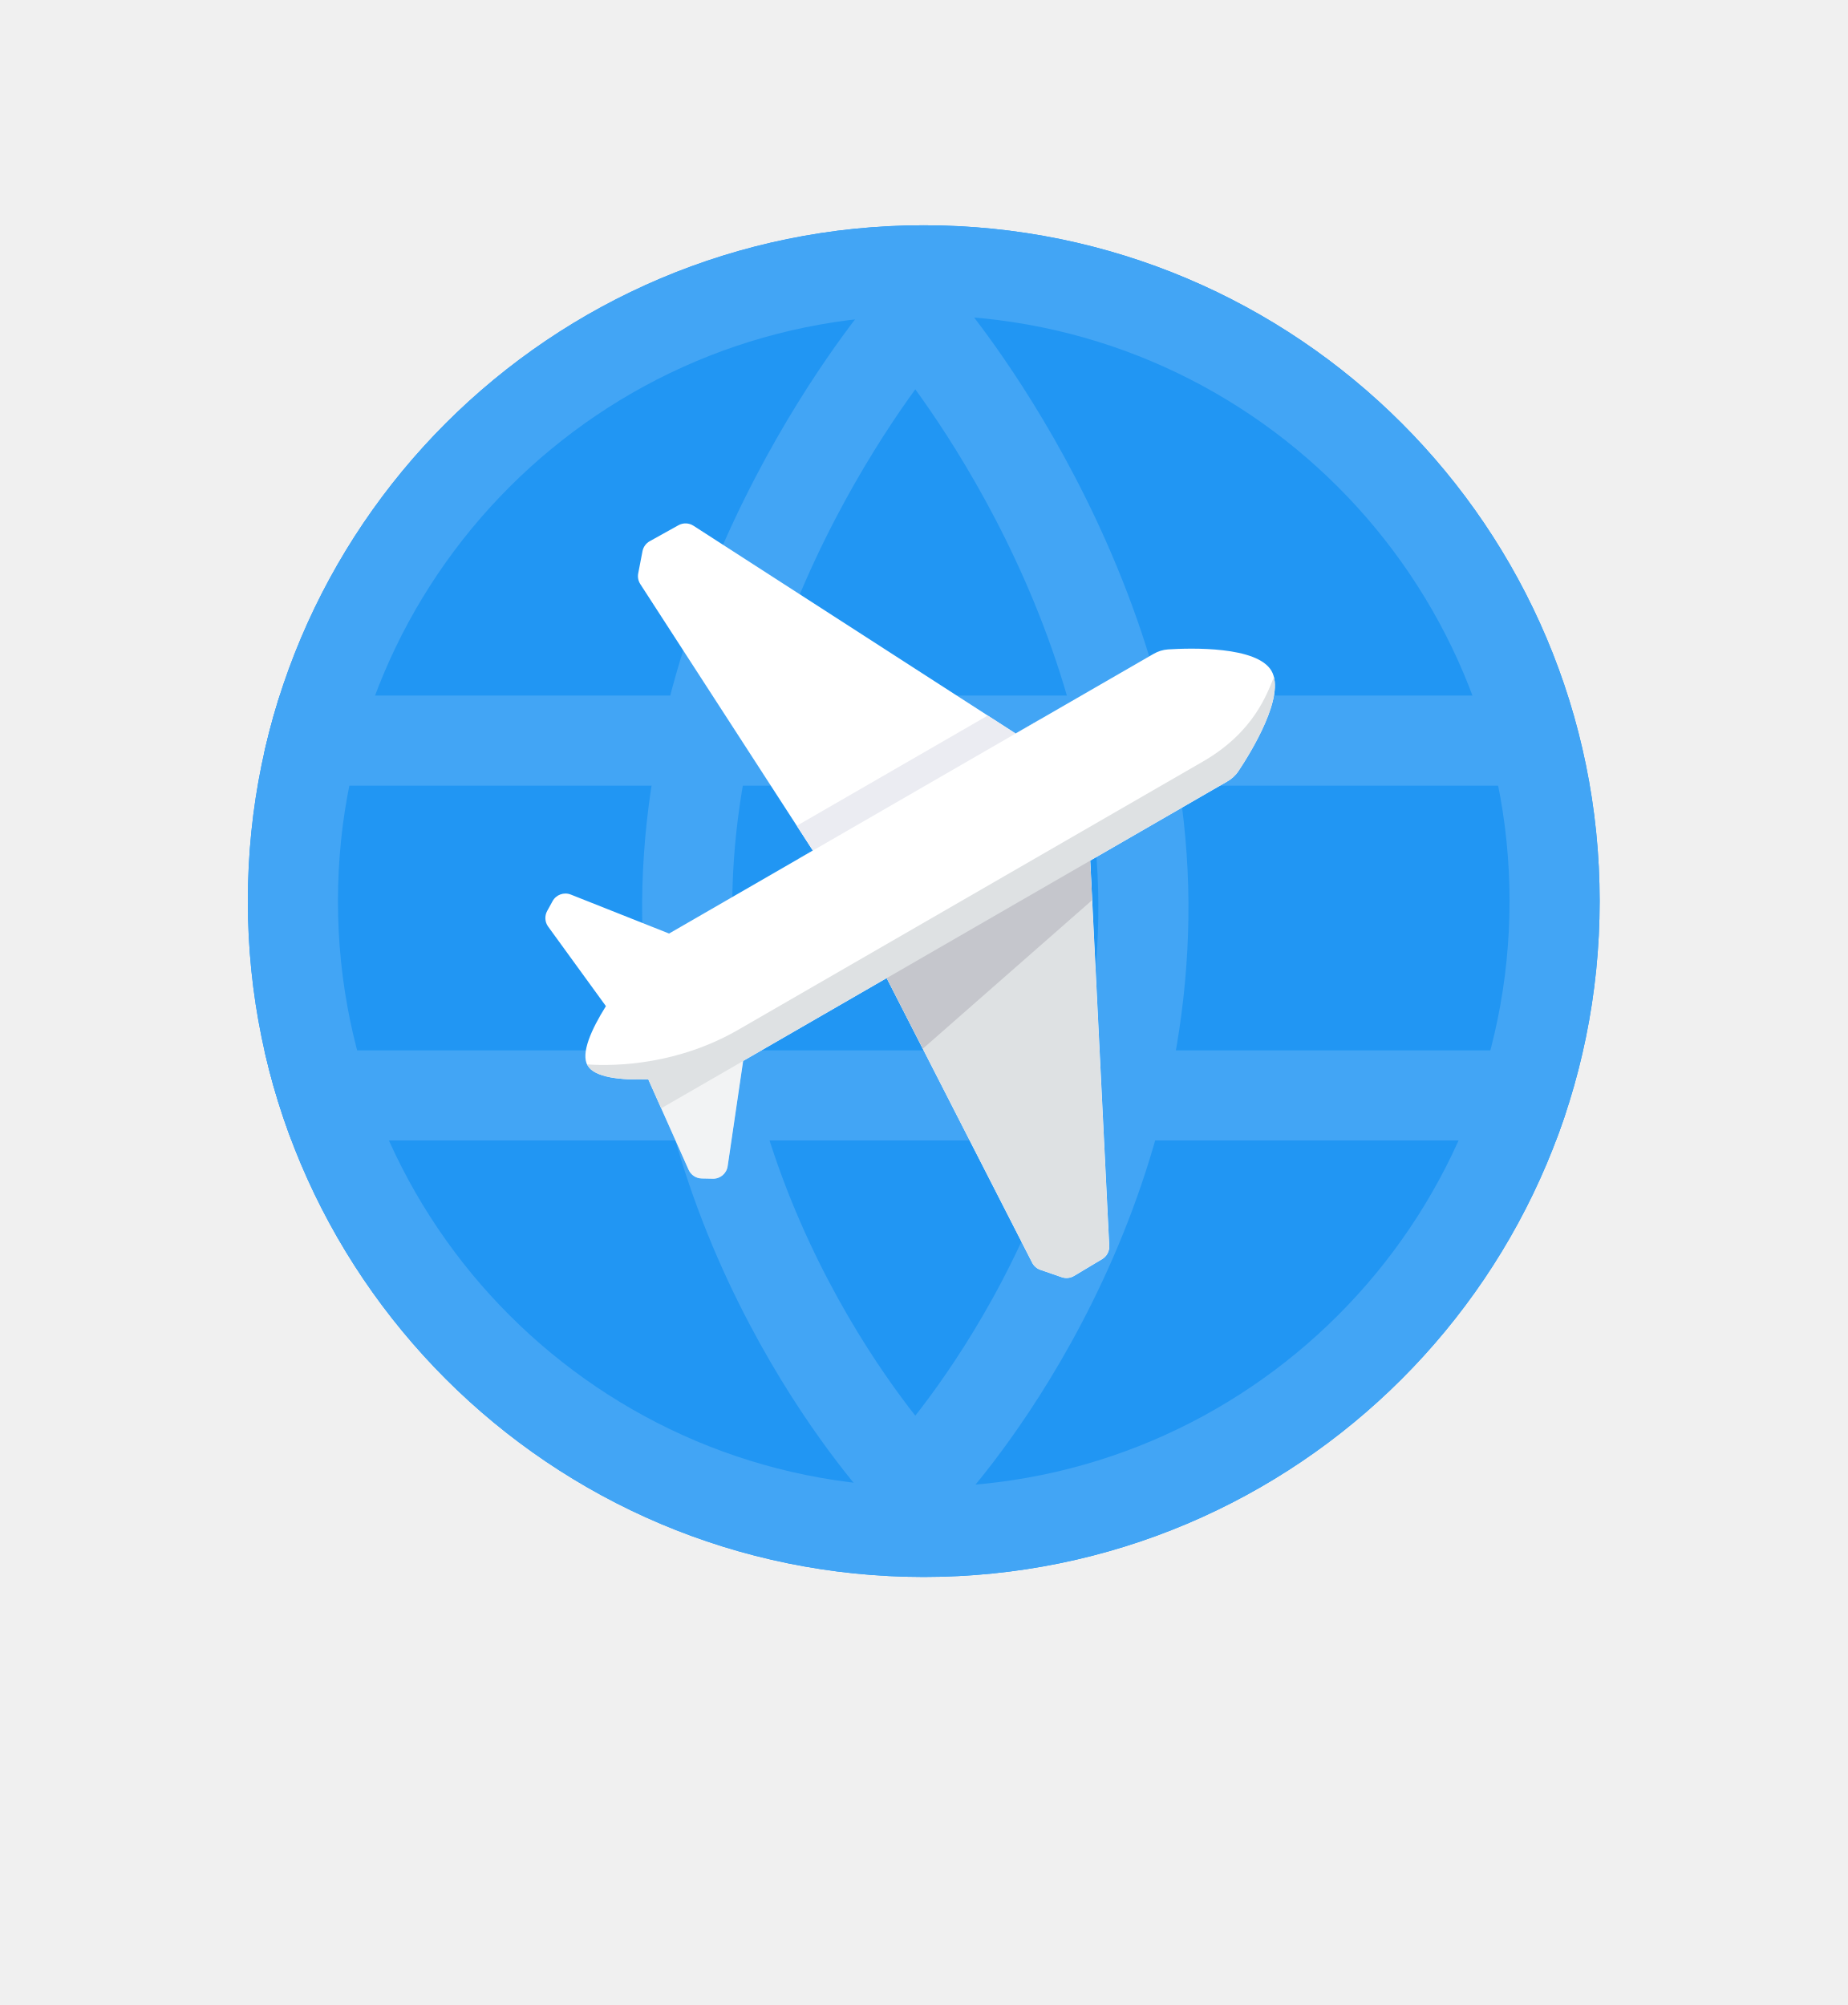
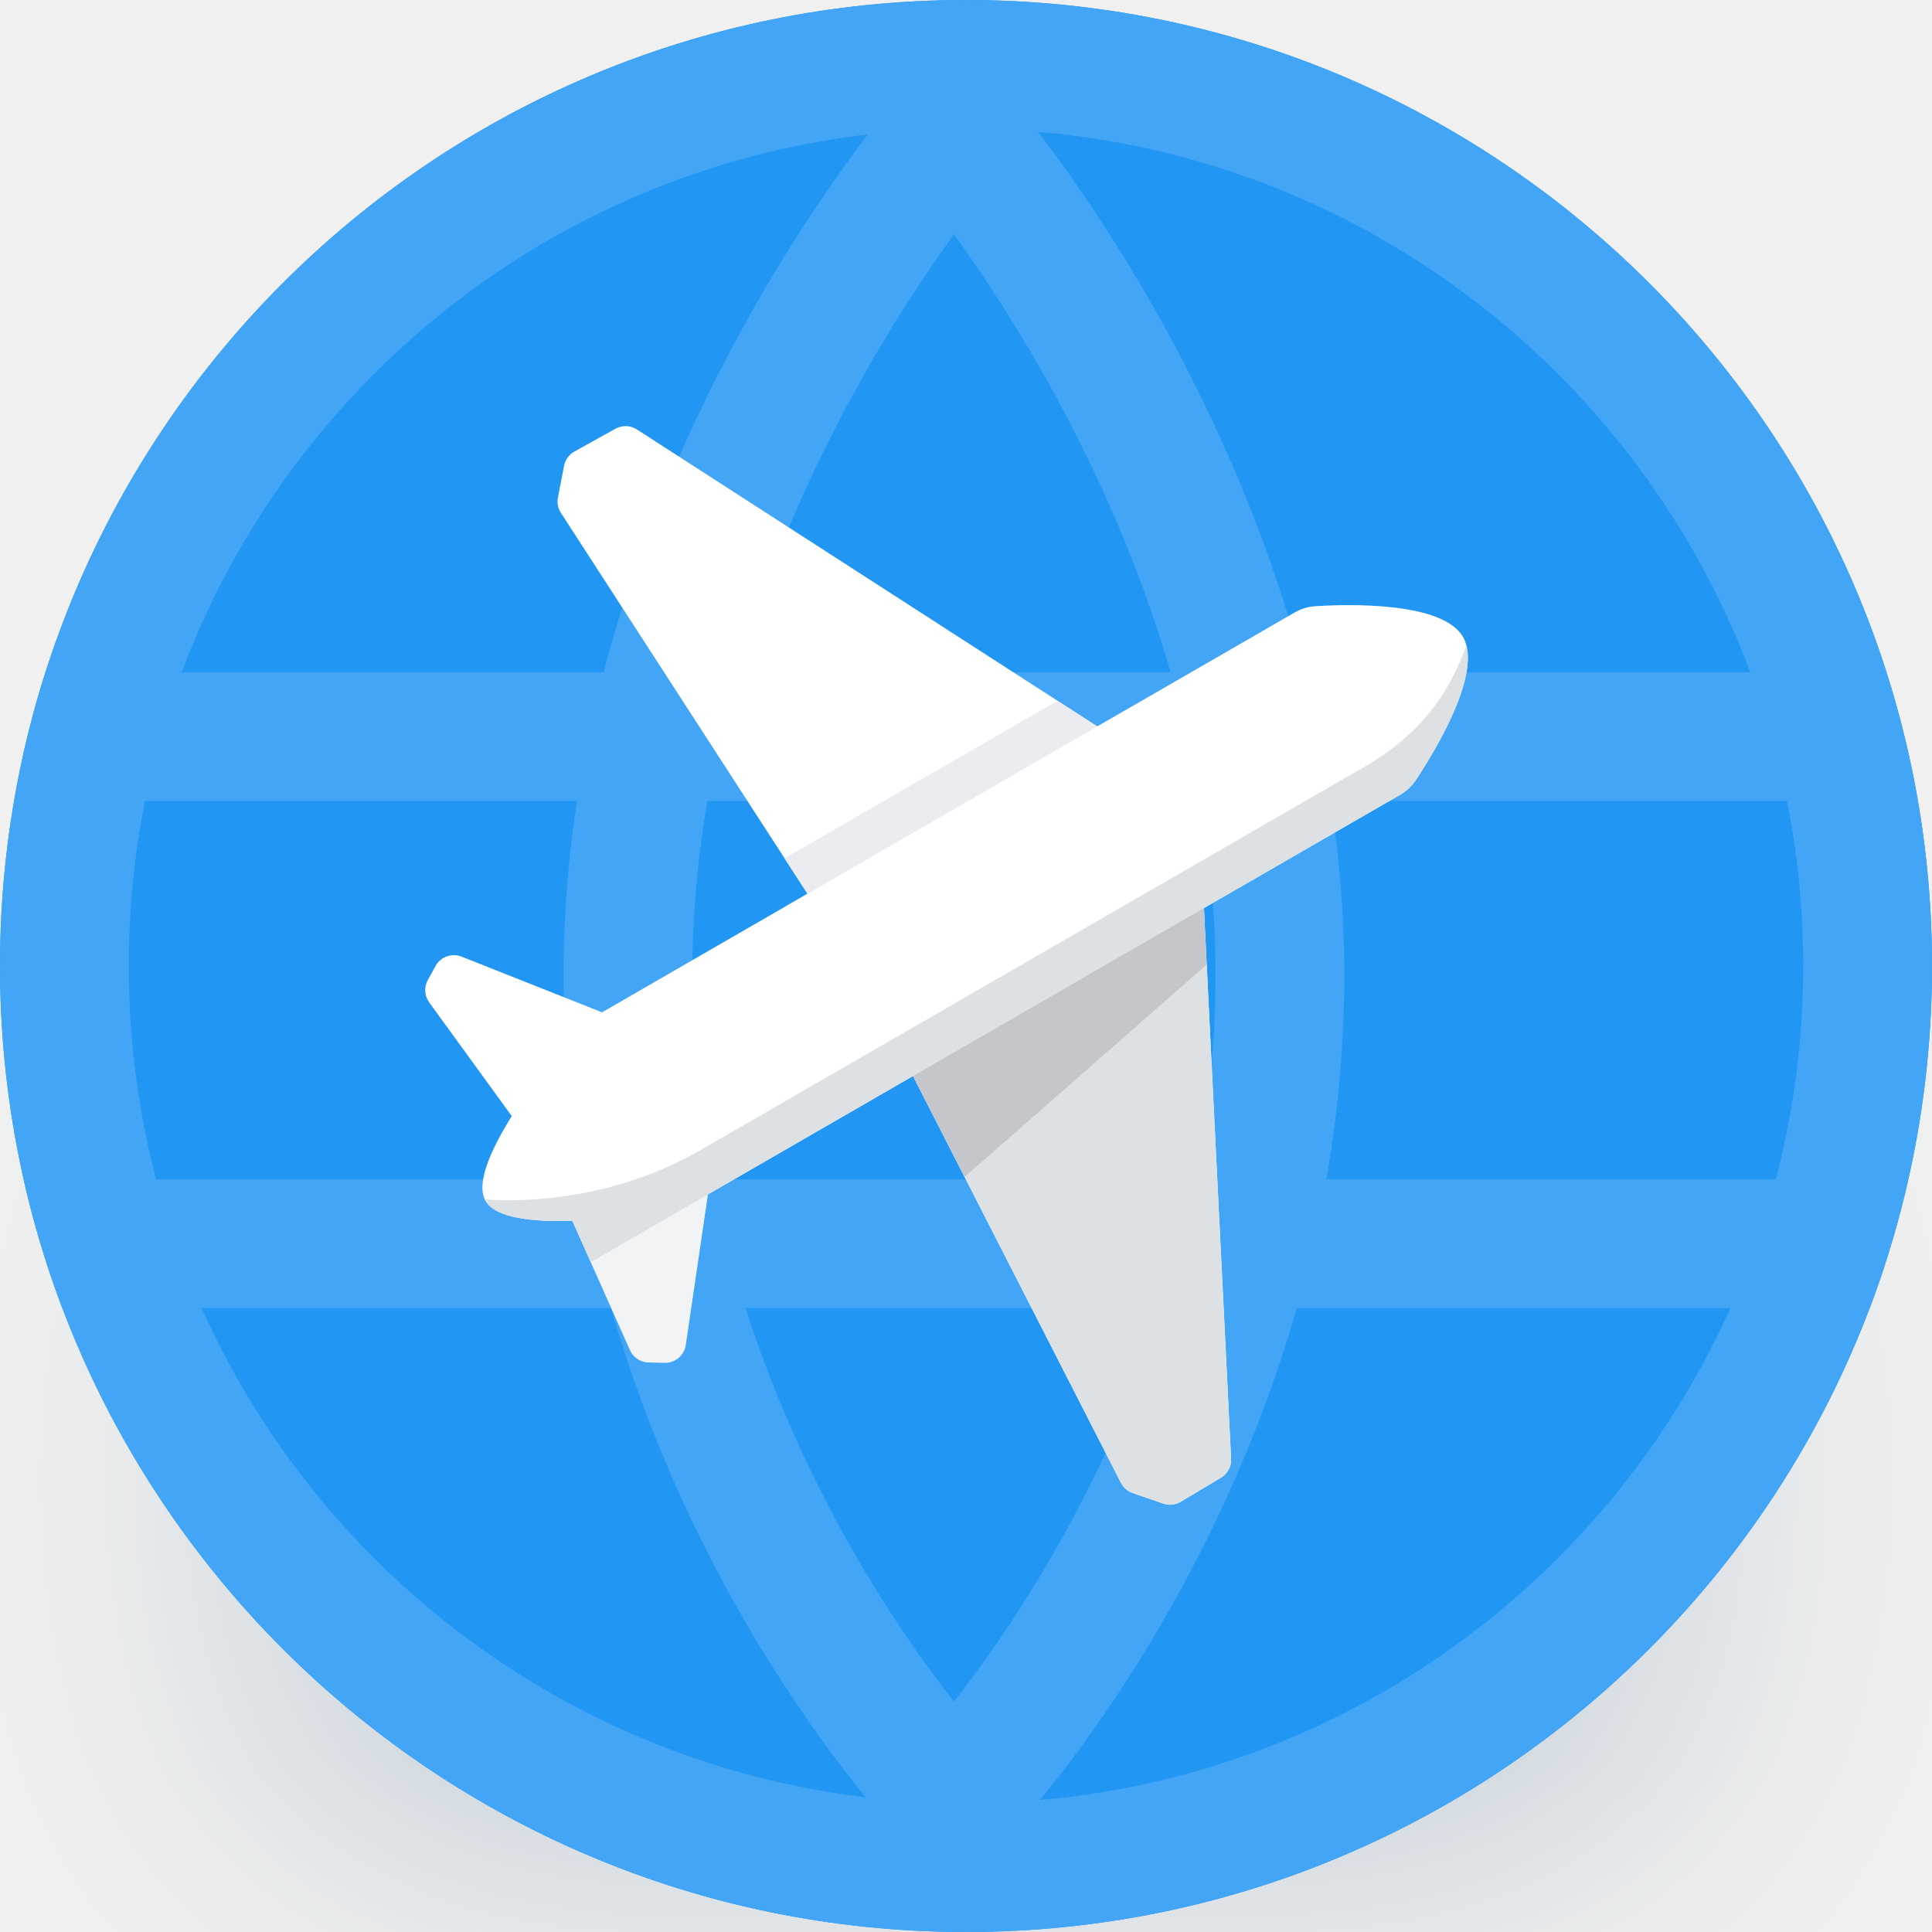
- <svg xmlns="http://www.w3.org/2000/svg" viewBox="0 0 82 89" fill="none">
-   <path fill-rule="evenodd" clip-rule="evenodd" d="M41 70c12.15 0 22-9.85 22-22s-9.85-22-22-22-22 9.85-22 22 9.85 22 22 22z" fill="#000" fill-opacity=".01" />
-   <path fill-rule="evenodd" clip-rule="evenodd" d="M41 70c16.569 0 30-13.431 30-30 0-16.569-13.431-30-30-30-16.569 0-30 13.431-30 30 0 16.569 13.431 30 30 30z" fill="#2196F3" />
-   <path d="M69 40c0 15.464-12.536 28-28 28S13 55.464 13 40s12.536-28 28-28 28 12.536 28 28z" stroke="#42A5F5" stroke-width="4" />
-   <mask id="a" maskUnits="userSpaceOnUse" x="11" y="10" width="60" height="60">
-     <path fill-rule="evenodd" clip-rule="evenodd" d="M41 70c16.569 0 30-13.431 30-30 0-16.569-13.431-30-30-30-16.569 0-30 13.431-30 30 0 16.569 13.431 30 30 30z" fill="#fff" />
-   </mask>
-   <g mask="url(#a)" stroke="#42A5F5" stroke-width="4">
-     <path d="M13.714 32.875h53.822m-53.822 15.75h53.822" stroke-linecap="square" />
-     <path d="M40.25 14.5s-9.962 11.578-9.747 26.25C30.72 55.422 40.25 65.5 40.25 65.5m.75-51s9.962 11.578 9.746 26.25C50.531 55.422 41 65.5 41 65.5" stroke-linecap="round" stroke-linejoin="round" />
-   </g>
-   <path fill-rule="evenodd" clip-rule="evenodd" d="M51.195 29.028c.2-.116.42-.187.65-.202 1.017-.064 3.953-.148 4.59.955.636 1.103-.905 3.603-1.469 4.45-.128.192-.3.347-.5.463l-6.076 3.508.844 17.1a.65.65 0 01-.315.59l-1.249.747a.65.65 0 01-.546.057l-.946-.327a.649.649 0 01-.367-.318l-6.458-12.632-6.369 3.677-.687 4.672a.65.65 0 01-.654.555l-.498-.01a.65.65 0 01-.581-.385l-1.79-4.016c-1.23.04-2.385-.081-2.695-.618-.31-.536.164-1.592.814-2.633l-2.564-3.53a.65.65 0 01-.042-.696l.24-.436a.65.65 0 01.808-.29l4.362 1.73 6.38-3.684-7.658-11.828a.65.65 0 01-.092-.477l.19-.983a.649.649 0 01.322-.444l1.273-.708a.649.649 0 01.667.022l14.298 9.223 6.118-3.532z" fill="#fff" />
-   <mask id="b" maskUnits="userSpaceOnUse" x="16" y="13" width="50" height="51">
+ <svg xmlns="http://www.w3.org/2000/svg" width="60" height="60" fill="none">
+   <g transform="translate(-11, -10)">
+     <g filter="url(#filter0_d)">
+       <path fill-rule="evenodd" clip-rule="evenodd" d="M41 70c12.15 0 22-9.85 22-22s-9.85-22-22-22-22 9.85-22 22 9.85 22 22 22z" fill="#000" fill-opacity=".01" />
+     </g>
+     <g filter="url(#filter1_d)">
+       <path fill-rule="evenodd" clip-rule="evenodd" d="M41 70c16.569 0 30-13.431 30-30 0-16.569-13.431-30-30-30-16.569 0-30 13.431-30 30 0 16.569 13.431 30 30 30z" fill="#2196F3" />
+       <path d="M69 40c0 15.464-12.536 28-28 28S13 55.464 13 40s12.536-28 28-28 28 12.536 28 28z" stroke="#42A5F5" stroke-width="4" />
+     </g>
+     <mask id="a" maskUnits="userSpaceOnUse" x="11" y="10" width="60" height="60">
+       <path fill-rule="evenodd" clip-rule="evenodd" d="M41 70c16.569 0 30-13.431 30-30 0-16.569-13.431-30-30-30-16.569 0-30 13.431-30 30 0 16.569 13.431 30 30 30z" fill="#fff" />
+     </mask>
+     <g mask="url(#a)" stroke="#42A5F5" stroke-width="4">
+       <path d="M13.714 32.875h53.822M13.714 48.625h53.822" stroke-linecap="square" />
+       <path d="M40.25 14.5s-9.962 11.578-9.747 26.25C30.72 55.422 40.25 65.5 40.25 65.5M41 14.5s9.962 11.578 9.746 26.25C50.531 55.422 41 65.5 41 65.5" stroke-linecap="round" stroke-linejoin="round" />
+     </g>
    <path fill-rule="evenodd" clip-rule="evenodd" d="M51.195 29.028c.2-.116.42-.187.65-.202 1.017-.064 3.953-.148 4.59.955.636 1.103-.905 3.603-1.469 4.45-.128.192-.3.347-.5.463l-6.076 3.508.844 17.1a.65.65 0 01-.315.59l-1.249.747a.65.65 0 01-.546.057l-.946-.327a.649.649 0 01-.367-.318l-6.458-12.632-6.369 3.677-.687 4.672a.65.65 0 01-.654.555l-.498-.01a.65.65 0 01-.581-.385l-1.79-4.016c-1.23.04-2.385-.081-2.695-.618-.31-.536.164-1.592.814-2.633l-2.564-3.53a.65.65 0 01-.042-.696l.24-.436a.65.65 0 01.808-.29l4.362 1.73 6.38-3.684-7.658-11.828a.65.65 0 01-.092-.477l.19-.983a.649.649 0 01.322-.444l1.273-.708a.649.649 0 01.667.022l14.298 9.223 6.118-3.532z" fill="#fff" />
-   </mask>
-   <g mask="url(#b)">
-     <path fill="#EBECF2" d="M45.536 30.784l.654 1.134-10.745 6.204-.655-1.134z" />
-     <path fill-rule="evenodd" clip-rule="evenodd" d="M48.92 55.891a.65.65 0 00.314-.589l-.871-17.66-9.237 5.333 6.685 13.076a.65.65 0 00.367.318l.946.327a.649.649 0 00.546-.057l1.25-.748z" fill="#DEE1E3" />
-     <path opacity=".4" fill-rule="evenodd" clip-rule="evenodd" d="M28.837 47.801l-.09.052 1.817 4.075a.65.65 0 00.58.385l.499.01a.65.65 0 00.654-.555l.726-4.935-.463.268a1.63 1.63 0 01-.459.18c-.55.123-1.946.414-3.264.52z" fill="#DEE1E3" />
-     <path fill-rule="evenodd" clip-rule="evenodd" d="M39.248 43.213l9.13-5.27.099 2.01-7.521 6.6-1.708-3.34z" fill="#C5C6CC" />
-     <path fill-rule="evenodd" clip-rule="evenodd" d="M57.482 32.952l-29.79 17.2s-.88-1.588-1.613-2.858a.873.873 0 01-.025-.047c1.352.098 4.073-.012 6.712-1.536l20.625-11.907c2.291-1.323 2.852-3.037 3.162-3.773.478 1.285.93 2.921.93 2.921z" fill="#DEE1E3" />
+     <mask id="b" maskUnits="userSpaceOnUse" x="24" y="23" width="33" height="34">
+       <path fill-rule="evenodd" clip-rule="evenodd" d="M51.195 29.028c.2-.116.42-.187.65-.202 1.017-.064 3.953-.148 4.59.955.636 1.103-.905 3.603-1.469 4.45-.128.192-.3.347-.5.463l-6.076 3.508.844 17.1a.65.65 0 01-.315.59l-1.249.747a.65.65 0 01-.546.057l-.946-.327a.649.649 0 01-.367-.318l-6.458-12.632-6.369 3.677-.687 4.672a.65.65 0 01-.654.555l-.498-.01a.65.65 0 01-.581-.385l-1.79-4.016c-1.23.04-2.385-.081-2.695-.618-.31-.536.164-1.592.814-2.633l-2.564-3.53a.65.65 0 01-.042-.696l.24-.436a.65.65 0 01.808-.29l4.362 1.73 6.38-3.684-7.658-11.828a.65.65 0 01-.092-.477l.19-.983a.649.649 0 01.322-.444l1.273-.708a.649.649 0 01.667.022l14.298 9.223 6.118-3.532z" fill="#fff" />
+     </mask>
+     <g mask="url(#b)">
+       <path fill="#EBECF2" d="M45.536 30.784l.654 1.134-10.745 6.204-.655-1.134z" />
+       <path fill-rule="evenodd" clip-rule="evenodd" d="M48.92 55.891a.65.65 0 00.314-.589l-.871-17.66-9.237 5.333 6.685 13.076c.077.15.208.263.367.318l.946.327a.649.649 0 00.546-.057l1.25-.748z" fill="#DEE1E3" />
+       <path opacity=".4" fill-rule="evenodd" clip-rule="evenodd" d="M28.837 47.801l-.09.052 1.817 4.075a.65.65 0 00.58.385l.499.01a.65.65 0 00.654-.555l.726-4.935-.463.268a1.63 1.63 0 01-.459.18c-.55.123-1.946.414-3.264.52z" fill="#DEE1E3" />
+       <path fill-rule="evenodd" clip-rule="evenodd" d="M39.248 43.213l9.13-5.27.099 2.01-7.521 6.6-1.708-3.34z" fill="#C5C6CC" />
+       <path fill-rule="evenodd" clip-rule="evenodd" d="M57.482 32.952l-29.79 17.2s-.88-1.588-1.613-2.858a.873.873 0 01-.025-.047c1.352.098 4.073-.012 6.712-1.536l20.625-11.907c2.291-1.323 2.852-3.037 3.162-3.773.478 1.285.93 2.921.93 2.921z" fill="#DEE1E3" />
+     </g>
+     <defs>
+       <filter id="filter0_d" x="8" y="23" width="66" height="66" filterUnits="userSpaceOnUse" color-interpolation-filters="sRGB">
+         <feFlood flood-opacity="0" result="BackgroundImageFix" />
+         <feColorMatrix in="SourceAlpha" values="0 0 0 0 0 0 0 0 0 0 0 0 0 0 0 0 0 0 127 0" />
+         <feOffset dy="8" />
+         <feGaussianBlur stdDeviation="5.5" />
+         <feColorMatrix values="0 0 0 0 0.216 0 0 0 0 0.408 0 0 0 0 0.557 0 0 0 0.25 0" />
+         <feBlend in2="BackgroundImageFix" result="effect1_dropShadow" />
+         <feBlend in="SourceGraphic" in2="effect1_dropShadow" result="shape" />
+       </filter>
+       <filter id="filter1_d" x="0" y="0" width="82" height="82" filterUnits="userSpaceOnUse" color-interpolation-filters="sRGB">
+         <feFlood flood-opacity="0" result="BackgroundImageFix" />
+         <feColorMatrix in="SourceAlpha" values="0 0 0 0 0 0 0 0 0 0 0 0 0 0 0 0 0 0 127 0" />
+         <feOffset dy="1" />
+         <feGaussianBlur stdDeviation="5.5" />
+         <feColorMatrix values="0 0 0 0 0 0 0 0 0 0 0 0 0 0 0 0 0 0 0 0" />
+         <feBlend in2="BackgroundImageFix" result="effect1_dropShadow" />
+         <feBlend in="SourceGraphic" in2="effect1_dropShadow" result="shape" />
+       </filter>
+     </defs>
  </g>
</svg>
